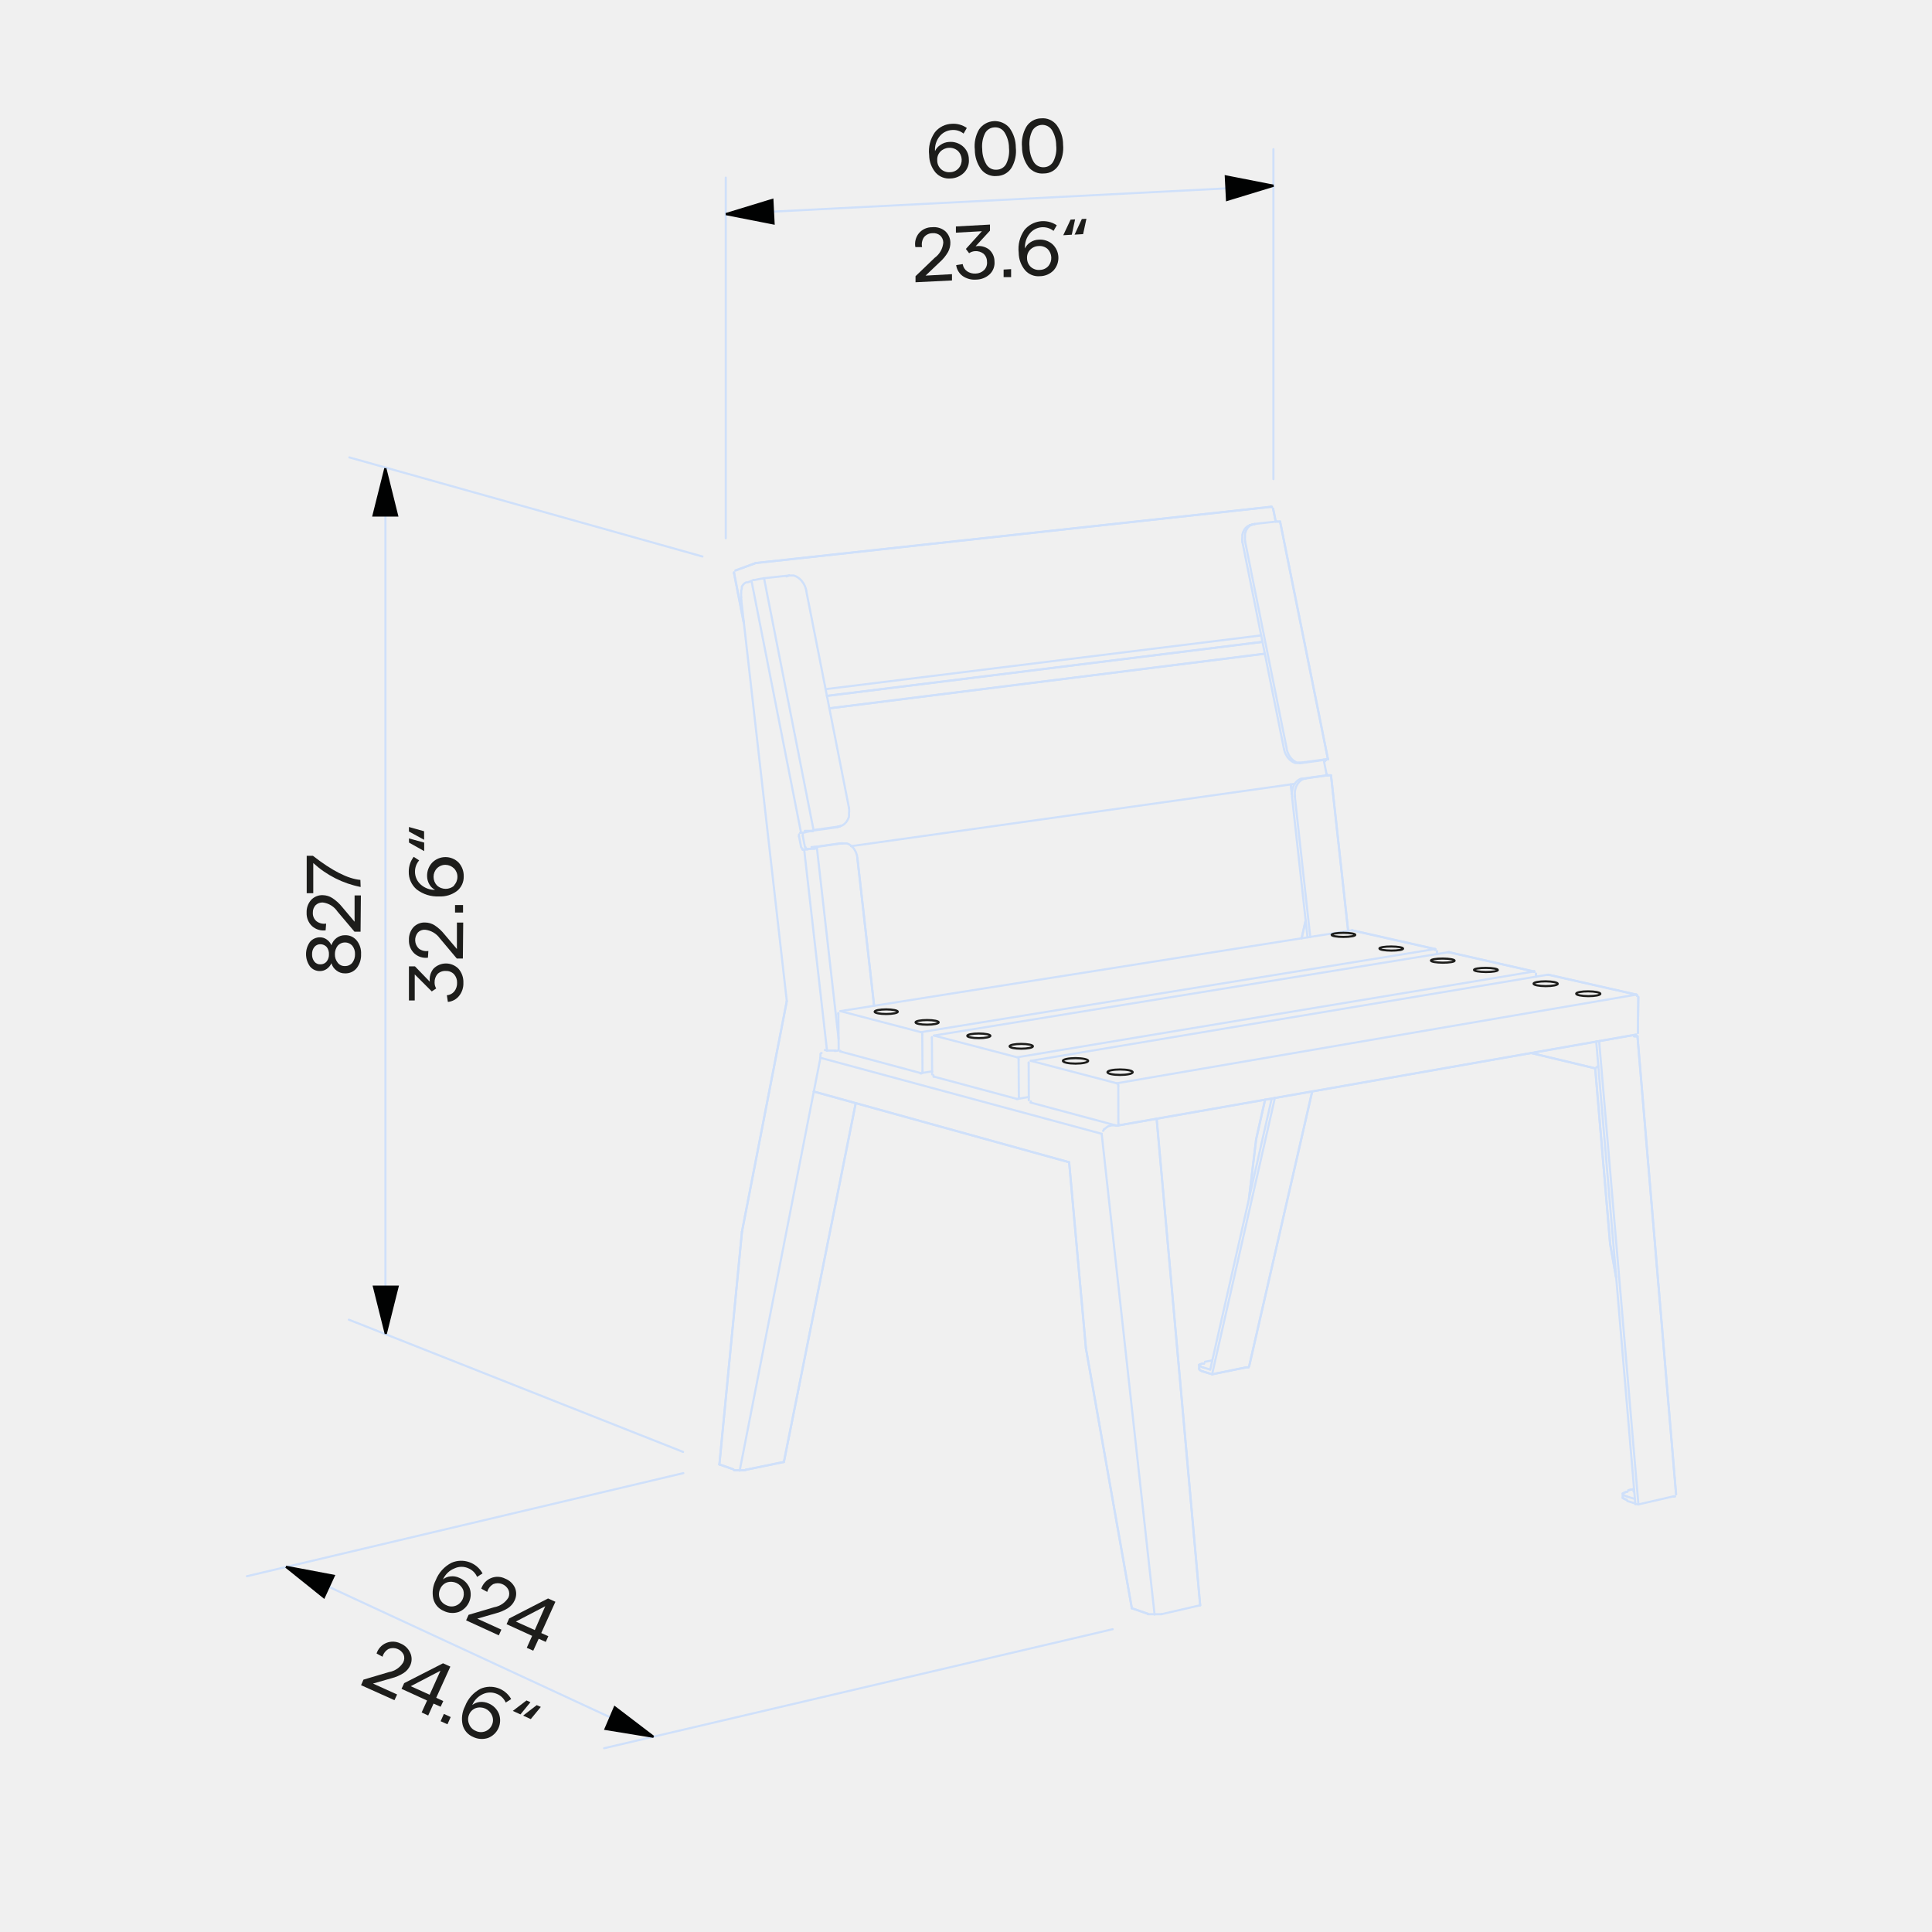
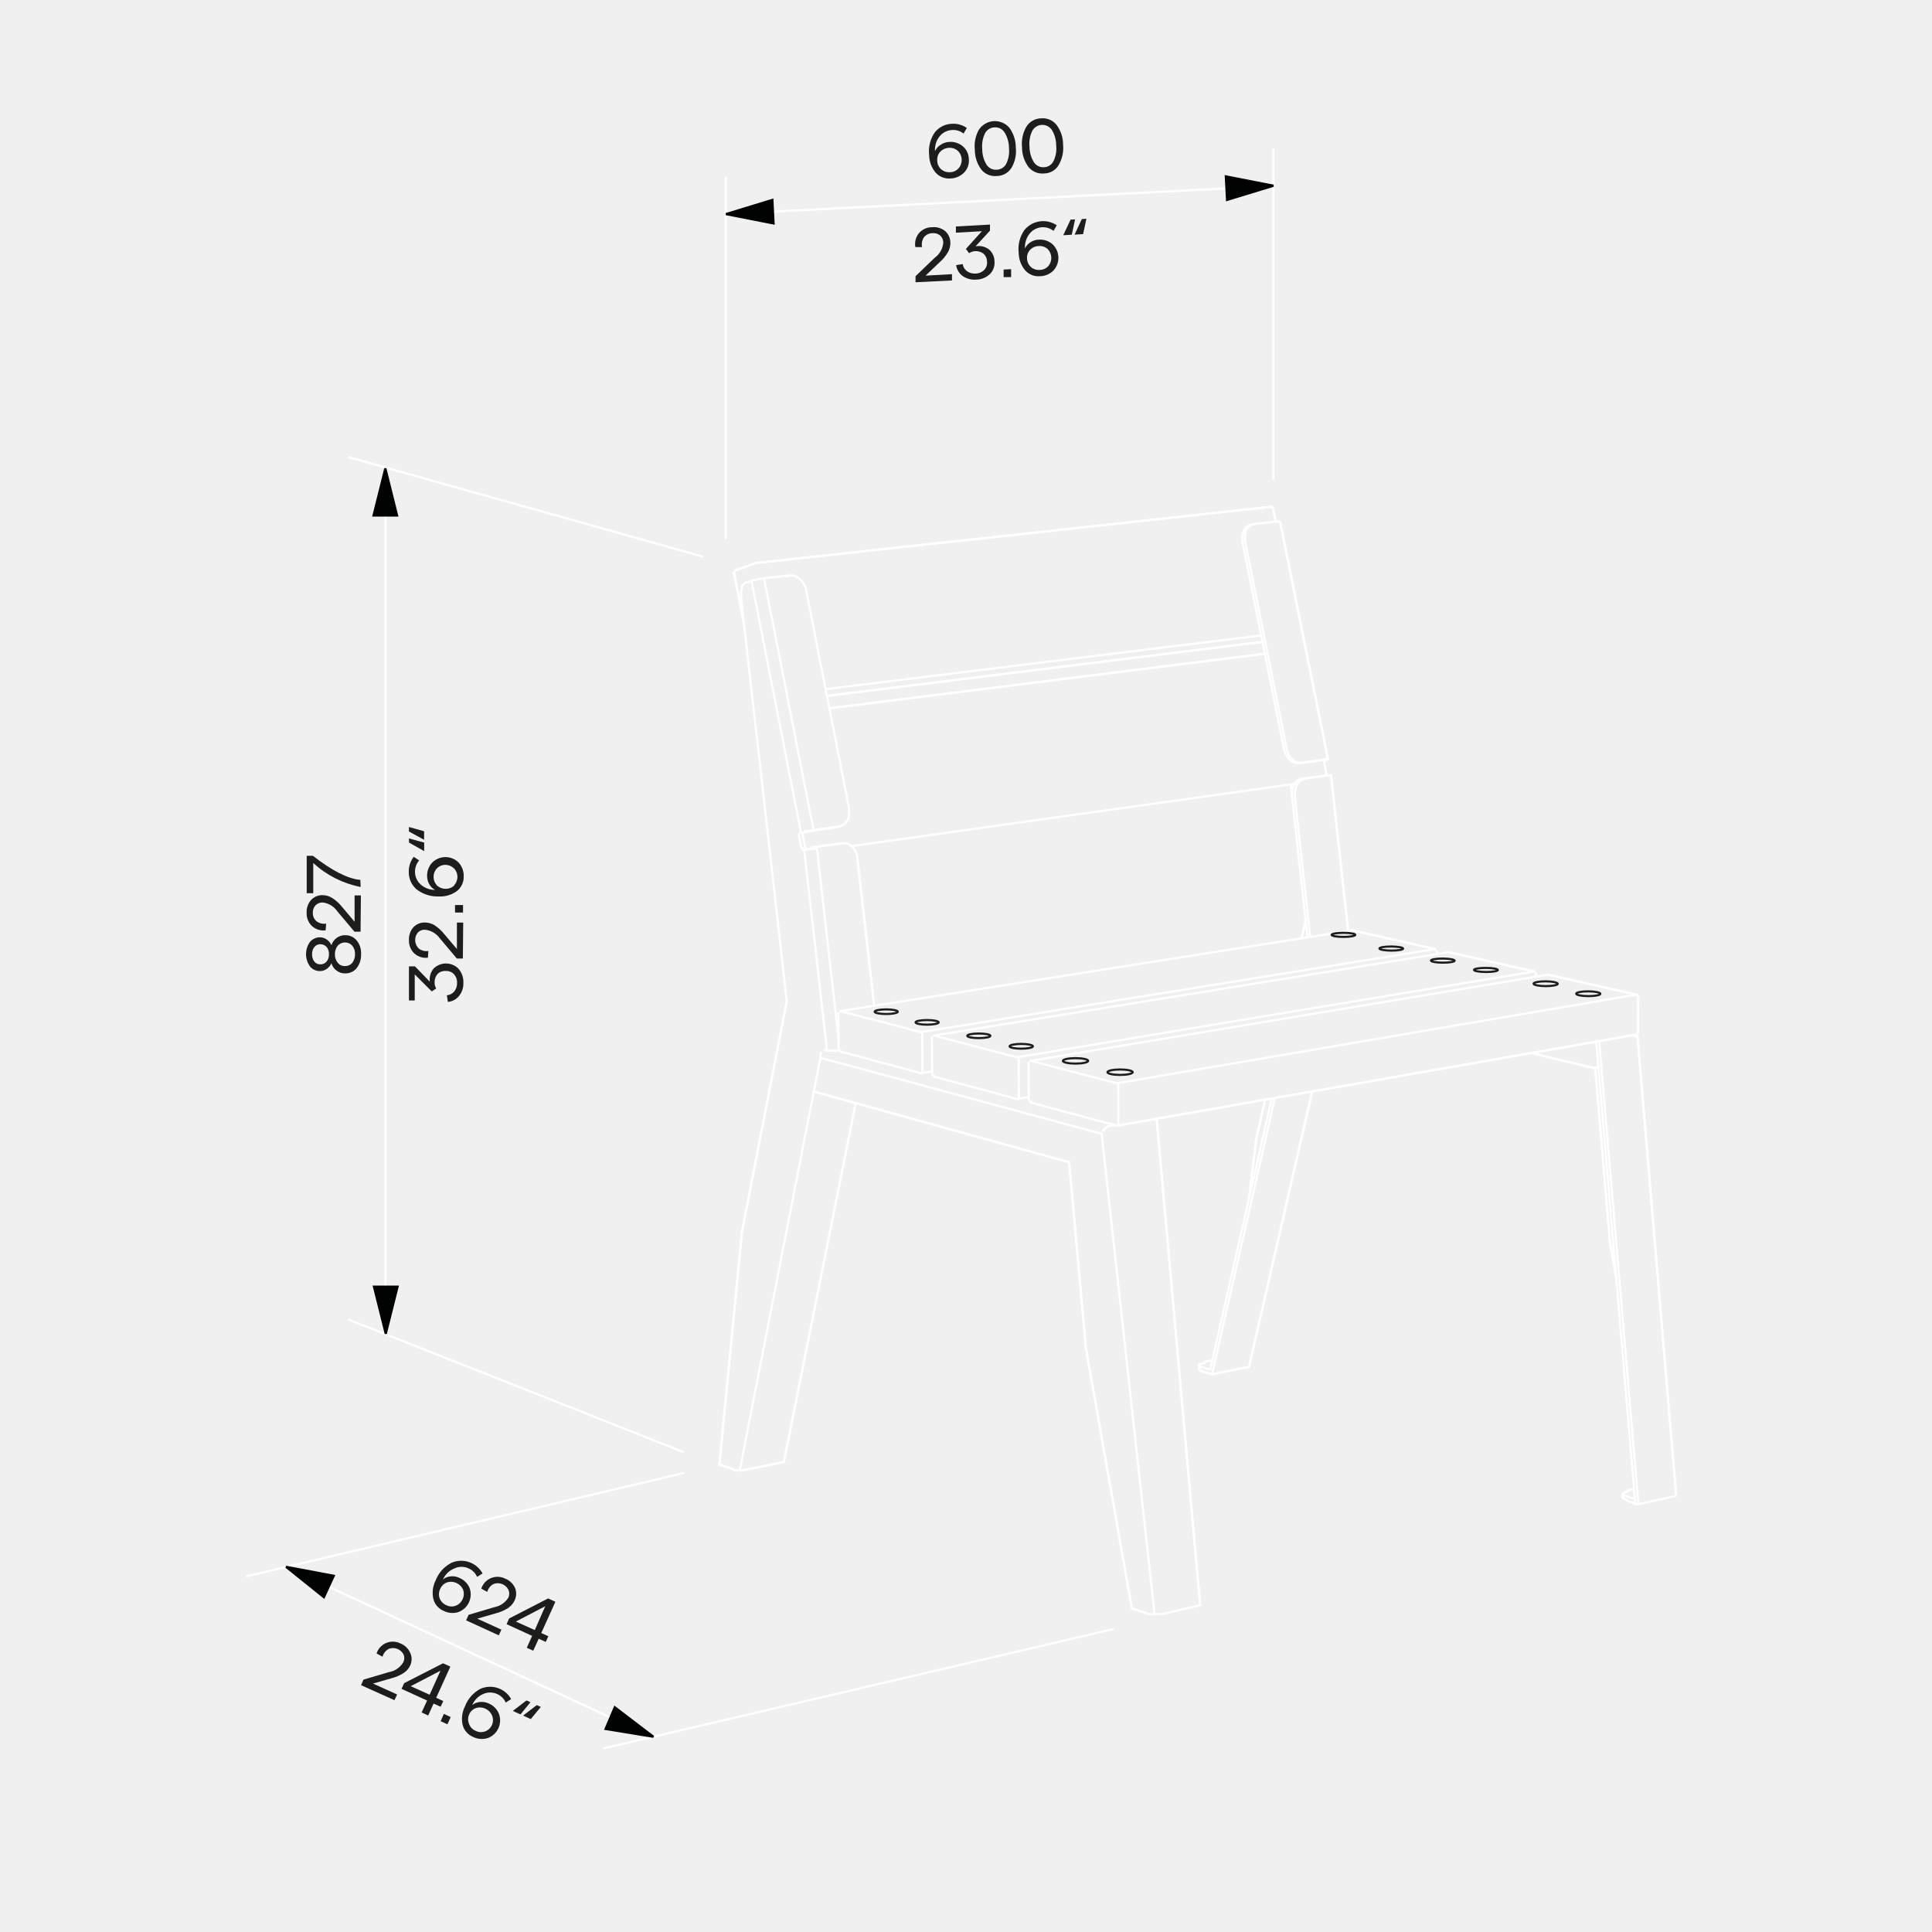
- <svg xmlns="http://www.w3.org/2000/svg" vector-effect="non-scaling-stroke" id="Vrstva_1" data-name="Vrstva 1" viewBox="0 0 226.77 226.77">
+ <svg xmlns="http://www.w3.org/2000/svg" id="Vrstva_1" data-name="Vrstva 1" viewBox="0 0 226.77 226.77">
  <defs>
    <style>
      .cls-1, .cls-2 {
        fill: none;
        stroke-linejoin: round;
      }

      .cls-1 {
        stroke: #1d1d1b;
      }

      .cls-1, .cls-2, .cls-6 {
        stroke-linecap: round;
      }

      .cls-1, .cls-2, .cls-3, .cls-6, .cls-7 {
        stroke-width: 0.25px;
      }

      .cls-2, .cls-6, .cls-7 {
-         stroke: #cfe0fa;
+         stroke: #ffffff;
      }

      .cls-3 {
        fill: #010202;
        stroke: #010202;
      }

      .cls-3, .cls-6, .cls-7 {
        stroke-miterlimit: 10;
      }

      .cls-4 {
        isolation: isolate;
      }

      .cls-5, .cls-6, .cls-7 {
        fill: #1d1d1b;
      }
    </style>
  </defs>
  <g>
    <g>
      <g>
        <ellipse class="cls-1" cx="104.02" cy="118.75" rx="1.36" ry="0.27" />
        <ellipse class="cls-1" cx="108.82" cy="120" rx="1.36" ry="0.27" />
        <ellipse class="cls-1" cx="114.89" cy="121.58" rx="1.36" ry="0.27" />
        <ellipse class="cls-1" cx="119.87" cy="122.81" rx="1.37" ry="0.28" />
      </g>
      <ellipse class="cls-1" cx="126.24" cy="124.52" rx="1.48" ry="0.32" />
      <ellipse class="cls-1" cx="131.47" cy="125.85" rx="1.48" ry="0.32" />
    </g>
    <line class="cls-2" x1="95.52" y1="128.12" x2="86.82" y2="172.63" />
    <line class="cls-2" x1="129.31" y1="133.08" x2="135.52" y2="189.51" />
    <line class="cls-2" x1="129.31" y1="133.08" x2="96.3" y2="124.16" />
    <path class="cls-2" d="M131.27,131.89a.2.2,0,0,1,0,.07.14.14,0,0,1,0,.06.09.09,0,0,1,0,.06l0,0,0,0" />
    <line class="cls-2" x1="131.27" y1="131.89" x2="131.26" y2="127.47" />
    <path class="cls-2" d="M119.59,128.76s0,0,0,.07a.14.14,0,0,1,0,.06.21.21,0,0,1,0,.06l0,0h0" />
    <line class="cls-2" x1="119.59" y1="128.76" x2="119.56" y2="124.41" />
    <path class="cls-2" d="M108.28,125.73s0,0,0,.07a.14.14,0,0,1,0,.06.09.09,0,0,1,0,.06,0,0,0,0,1,0,0h0" />
    <line class="cls-2" x1="108.28" y1="125.73" x2="108.25" y2="121.46" />
    <line class="cls-2" x1="168.41" y1="111.4" x2="108.09" y2="121.15" />
    <line class="cls-2" x1="131.08" y1="127.15" x2="121.01" y2="124.52" />
    <line class="cls-2" x1="180.03" y1="114.03" x2="119.39" y2="124.1" />
    <line class="cls-2" x1="108.09" y1="121.15" x2="98.67" y2="118.69" />
    <line class="cls-2" x1="192.03" y1="116.75" x2="131.08" y2="127.15" />
    <path class="cls-2" d="M131.26,127.47a.28.28,0,0,0,0-.09l0-.1a.42.42,0,0,0-.06-.08v0h-.07" />
    <line class="cls-2" x1="119.39" y1="124.1" x2="109.66" y2="121.56" />
    <path class="cls-2" d="M119.56,124.41a.28.28,0,0,0,0-.09.16.16,0,0,0,0-.09.22.22,0,0,0,0-.08l0,0h0s0,0,0,0" />
    <path class="cls-2" d="M108.25,121.46a.34.34,0,0,0,0-.1.16.16,0,0,0,0-.09l0-.07v0h0l0,0h0" />
    <line class="cls-2" x1="148.03" y1="74.58" x2="96.9" y2="80.89" />
    <line class="cls-2" x1="98.43" y1="121.95" x2="95.87" y2="99.4" />
    <line class="cls-2" x1="97.07" y1="123.31" x2="94.39" y2="99.71" />
    <line class="cls-2" x1="95.49" y1="97.43" x2="89.68" y2="67.87" />
    <line class="cls-2" x1="94.02" y1="97.73" x2="88.21" y2="68.19" />
    <line class="cls-2" x1="92.32" y1="67.66" x2="92.62" y2="67.55" />
    <path class="cls-2" d="M92.62,67.55h.17l.19,0,.18,0,.17.06.17.08.16.1a1.93,1.93,0,0,1,.28.22,2.09,2.09,0,0,1,.24.28,2,2,0,0,1,.2.31,2.38,2.38,0,0,1,.25.69" />
    <path class="cls-2" d="M89.68,67.87l-.37.06-.37.07-.37.08-.09,0-.09,0h0l0,0h0l0,0" />
    <path class="cls-2" d="M95.19,97.52l-.18,0-.19,0-.18,0h-.18" />
    <path class="cls-2" d="M93.78,98.16s0-.08,0-.11a.36.36,0,0,1,0-.11.07.07,0,0,1,0,0v0l0,0s0,0,0,0h0l0,0h0" />
    <path class="cls-2" d="M94.22,98.1a.45.45,0,0,1,0-.11.37.37,0,0,1,0-.11.08.08,0,0,1,0,0v0l0,0h0l0,0h0" />
    <path class="cls-2" d="M94.3,99.74h0" />
    <path class="cls-2" d="M87,70.09c0,.11,0,.23,0,.34" />
    <line class="cls-2" x1="93.91" y1="97.77" x2="94.02" y2="97.73" />
    <line class="cls-2" x1="94.34" y1="97.71" x2="94.46" y2="97.67" />
    <line class="cls-2" x1="94.04" y1="99.47" x2="93.78" y2="98.16" />
    <line class="cls-2" x1="94.48" y1="99.41" x2="94.22" y2="98.1" />
    <line class="cls-2" x1="94.39" y1="99.71" x2="94.3" y2="99.74" />
    <line class="cls-2" x1="88.21" y1="68.19" x2="87.77" y2="68.35" />
    <path class="cls-2" d="M87,70.09a2.92,2.92,0,0,1,0-.51c0-.08,0-.16,0-.25a2.17,2.17,0,0,1,.07-.24.61.61,0,0,1,0-.12l0-.11.07-.11a.61.61,0,0,1,.07-.1l.08-.1.1-.08.1-.07.11-.05" />
    <line class="cls-2" x1="120.76" y1="128.76" x2="119.46" y2="128.98" />
    <path class="cls-2" d="M180.09,114h0l0,0,0,0,0,0,0,0,0,0a.19.19,0,0,1,0,.08" />
    <line class="cls-2" x1="180.29" y1="114.29" x2="180.29" y2="114.64" />
    <line class="cls-2" x1="170.08" y1="111.77" x2="180.09" y2="114.04" />
    <path class="cls-2" d="M109.38,121.82a.29.29,0,0,1,0-.09h0v0l0,0,0,0,0,0,0,0h0" />
    <path class="cls-2" d="M119.46,129a.24.24,0,0,1-.12,0" />
    <path class="cls-2" d="M170,111.77h.1" />
    <line class="cls-2" x1="119.34" y1="128.98" x2="109.62" y2="126.37" />
    <path class="cls-2" d="M109.62,126.37h-.05l0,0h0l0,0a.25.25,0,0,1,0-.07.29.29,0,0,1,0-.09" />
    <path class="cls-2" d="M191.74,175a.15.15,0,0,0,0,.07l.06,0" />
    <path class="cls-2" d="M192.09,116.75h0l0,0a.13.13,0,0,1,.07.06l0,0s0,0,0,0a.29.29,0,0,1,0,.09" />
    <line class="cls-2" x1="192.3" y1="117.01" x2="192.25" y2="121.18" />
    <line class="cls-2" x1="181.75" y1="114.41" x2="192.09" y2="116.75" />
    <path class="cls-2" d="M120.74,124.79a.28.28,0,0,1,0-.09h0v0l0,0v0l0,0,0,0h0l0,0h0" />
    <path class="cls-2" d="M192.25,121.18v.07h0s0,0,0,0v0h0s0,0,0,0h0a.05.05,0,0,1,0,0h0" />
    <path class="cls-2" d="M181.65,114.41h.1" />
    <path class="cls-2" d="M121,129.41h0l0,0,0,0h0l0,0,0,0,0-.05a.19.19,0,0,1,0-.08" />
    <path class="cls-2" d="M146.84,61.62l-.15,0" />
    <path class="cls-2" d="M141.17,160.49a1,1,0,0,1-.24-.1.41.41,0,0,1-.11-.07l0,0,0,0s0,0,0,0v0" />
    <path class="cls-2" d="M140.76,160.2v0s0,0,0,0v0l0,0,0,0h0l0,0a.61.61,0,0,1,.18-.09l.19-.06.2,0" />
    <path class="cls-2" d="M140.76,160.68a.14.14,0,0,0,.06.12.41.41,0,0,0,.11.07,1,1,0,0,0,.24.1" />
    <line class="cls-2" x1="140.76" y1="160.68" x2="140.76" y2="160.2" />
    <path class="cls-2" d="M168.46,111.4h0l0,0,0,0,0,0s0,0,0,0v0a.29.29,0,0,1,0,.09" />
    <line class="cls-2" x1="168.67" y1="111.66" x2="168.66" y2="111.98" />
    <line class="cls-2" x1="158.76" y1="109.21" x2="168.46" y2="111.4" />
    <path class="cls-2" d="M98.4,119a.15.15,0,0,1,0-.09h0l0,0v0h0l0,0a.05.05,0,0,1,0,0l0,0,0,0" />
    <path class="cls-2" d="M108.16,126h-.11" />
    <path class="cls-2" d="M158.67,109.2h.09" />
    <path class="cls-2" d="M87.57,172.51a.64.64,0,0,1-.18.06H87.3l-.1,0h-.67l-.09,0h-.1l0,0h0l-.09,0-.08,0" />
    <line class="cls-2" x1="87.09" y1="144.57" x2="92.35" y2="117.5" />
    <line class="cls-2" x1="84.44" y1="171.89" x2="87.09" y2="144.57" />
    <line class="cls-2" x1="86.08" y1="172.46" x2="84.44" y2="171.89" />
    <line class="cls-2" x1="148.18" y1="75.34" x2="97.06" y2="81.68" />
    <path class="cls-2" d="M192.2,121.64h0" />
    <path class="cls-2" d="M196.4,175.64l.1,0,.1,0h0l0,0,0,0,0,0a0,0,0,0,0,0,0v0h0s0,0,0,0" />
    <line class="cls-2" x1="187.24" y1="125.4" x2="188.99" y2="146" />
    <line class="cls-2" x1="188.99" y1="146" x2="189.69" y2="149.94" />
    <line class="cls-2" x1="187.24" y1="125.4" x2="187.59" y2="125.12" />
    <path class="cls-2" d="M191,175.67l-.16-.06-.15-.07a.42.42,0,0,1-.14-.09l0,0,0,0a.05.05,0,0,1,0,0v0" />
    <path class="cls-2" d="M190.48,175.3s0,0,0,0v0l0,0s0,0,0,0l0,0a1.51,1.51,0,0,1,.17-.1l.19-.07.19-.05" />
    <path class="cls-2" d="M190.48,175.81v0l0,0s0,0,0,0l0,0a.71.71,0,0,0,.14.1l.15.07.16.05" />
    <line class="cls-2" x1="190.48" y1="175.81" x2="190.48" y2="175.3" />
    <line class="cls-2" x1="191.01" y1="175.67" x2="191.9" y2="175.94" />
    <path class="cls-2" d="M86.16,67.27a.43.43,0,0,0,0,0v0h0a.16.16,0,0,1,0-.09h0l0,0,0,0,0,0,0,0" />
    <line class="cls-2" x1="86.33" y1="66.96" x2="88.7" y2="66.09" />
    <path class="cls-2" d="M88.7,66.09h.06" />
    <path class="cls-2" d="M149.16,59.49h.13l0,0,0,0h0l0,0s0,0,0,0a.07.07,0,0,1,0,.05" />
    <line class="cls-2" x1="88.76" y1="66.08" x2="149.16" y2="59.49" />
    <line class="cls-2" x1="149.43" y1="59.7" x2="149.74" y2="61.22" />
    <line class="cls-2" x1="151.98" y1="93.48" x2="153.79" y2="109.97" />
    <line class="cls-2" x1="153.25" y1="108.04" x2="152.78" y2="110.13" />
    <path class="cls-2" d="M152.86,89.5h-.33l-.17,0-.16,0-.15-.08-.15-.09a1.78,1.78,0,0,1-.26-.22,2,2,0,0,1-.39-.55,2.45,2.45,0,0,1-.23-.64" />
    <line class="cls-2" x1="151.64" y1="93.24" x2="151.51" y2="92.07" />
    <path class="cls-2" d="M156.23,91h-.37" />
    <line class="cls-2" x1="156.23" y1="91.02" x2="158.24" y2="109.27" />
    <path class="cls-2" d="M147,61.55l.25,0" />
    <path class="cls-2" d="M146.69,61.66l-.14.05-.13.08-.11.08-.11.11-.09.11-.08.12c-.05.09-.09.18-.13.27a2.29,2.29,0,0,0-.08.28,1.36,1.36,0,0,0,0,.29,2.27,2.27,0,0,0,0,.58" />
    <line class="cls-2" x1="146.69" y1="61.66" x2="146.99" y2="61.55" />
    <path class="cls-2" d="M155.87,89.12h-.05l-.06,0-.11,0" />
    <path class="cls-2" d="M150.25,61.22h-.18l-.2,0" />
    <line class="cls-2" x1="150.25" y1="61.22" x2="155.87" y2="89.12" />
    <line class="cls-2" x1="155.18" y1="89.23" x2="152.55" y2="89.59" />
    <line class="cls-2" x1="147.24" y1="61.5" x2="146.93" y2="61.61" />
    <path class="cls-2" d="M155.49,89.14l.19,0h.19" />
    <path class="cls-2" d="M155.53,89.25a.05.05,0,0,0,0,0l0,0a.36.36,0,0,0,0,.09" />
    <line class="cls-2" x1="155.65" y1="89.21" x2="155.53" y2="89.25" />
    <path class="cls-2" d="M146.29,160.49h.09l.09,0a.14.14,0,0,0,.09,0h0a0,0,0,0,0,0,0h0" />
    <line class="cls-2" x1="147.44" y1="133.73" x2="146.6" y2="140.69" />
    <line class="cls-2" x1="142.29" y1="159.67" x2="141.44" y2="159.84" />
    <line class="cls-2" x1="142.27" y1="161.31" x2="141.17" y2="160.97" />
    <line class="cls-2" x1="141.17" y1="160.49" x2="142.03" y2="160.75" />
    <line class="cls-2" x1="142.05" y1="160.76" x2="149.27" y2="128.94" />
    <line class="cls-2" x1="191.8" y1="174.77" x2="191.13" y2="174.92" />
    <line class="cls-2" x1="191.94" y1="176.47" x2="191" y2="176.18" />
    <line class="cls-2" x1="191.95" y1="176.54" x2="187.36" y2="122.26" />
    <line class="cls-2" x1="96.82" y1="123.25" x2="97.07" y2="123.31" />
    <path class="cls-2" d="M99.65,94.83a2.35,2.35,0,0,1,0,.65c0,.11,0,.21,0,.32s-.06.21-.1.31a1.51,1.51,0,0,1-.15.28,1.47,1.47,0,0,1-.1.13.65.65,0,0,1-.11.12l-.12.11-.14.09-.14.08-.15,0" />
    <path class="cls-2" d="M98.12,97.12l.21-.05" />
    <line class="cls-2" x1="98.12" y1="97.12" x2="95.19" y2="97.52" />
    <line class="cls-2" x1="95.49" y1="97.43" x2="98.42" y2="97.02" />
    <line class="cls-2" x1="89.68" y1="67.87" x2="92.62" y2="67.55" />
    <path class="cls-2" d="M95.87,99.4l-.31,0" />
    <path class="cls-2" d="M95.56,99.42l-.1,0h-.11l-.1,0,0,0h0" />
    <path class="cls-2" d="M97.07,123.31h1" />
    <path class="cls-2" d="M98,123.36l.44-.06" />
    <path class="cls-2" d="M98.8,99h.1" />
    <line class="cls-2" x1="95.56" y1="99.42" x2="98.48" y2="99.01" />
    <path class="cls-2" d="M94.28,99.75h-.07l0,0h0l0,0,0,0a.22.22,0,0,1-.05-.08l0-.1" />
    <line class="cls-2" x1="98.63" y1="96.97" x2="98.33" y2="97.07" />
    <path class="cls-2" d="M98.33,97.07l.15-.06" />
    <path class="cls-2" d="M94.81,99.63h.09l.08,0,.08,0,.09,0" />
    <line class="cls-2" x1="98.59" y1="99" x2="98.9" y2="98.98" />
    <path class="cls-2" d="M98.59,99h-.11" />
    <path class="cls-2" d="M94.62,99.67l-.05,0a.16.16,0,0,1,0-.07l0-.07a.14.14,0,0,1,0-.07" />
    <path class="cls-2" d="M94,97.73h.13l0,0,.09,0,.09,0,.37-.08.37-.08.37,0" />
    <line class="cls-2" x1="95.87" y1="99.4" x2="98.8" y2="98.99" />
    <line class="cls-2" x1="134.73" y1="189.42" x2="132.85" y2="188.77" />
    <line class="cls-2" x1="132.85" y1="188.77" x2="127.46" y2="158.26" />
    <line class="cls-2" x1="127.46" y1="158.26" x2="125.49" y2="136.42" />
    <line class="cls-2" x1="140.87" y1="188.42" x2="135.76" y2="131.31" />
    <line class="cls-2" x1="95.52" y1="128.12" x2="96.3" y2="124.16" />
    <line class="cls-2" x1="97.35" y1="83.14" x2="148.46" y2="76.73" />
    <path class="cls-2" d="M130.94,132.09h-.12l-.12,0-.12,0h-.06l-.06,0-.12.05-.05,0-.06,0-.11.06-.05,0,0,0h0a2.88,2.88,0,0,0-.39.3h0l0,0-.05,0-.08.09,0,.05,0,0a.36.36,0,0,0-.07.1" />
    <line class="cls-2" x1="179.72" y1="123.6" x2="187.24" y2="125.4" />
    <path class="cls-2" d="M155.68,91l0,0" />
    <line class="cls-2" x1="87.31" y1="73.14" x2="86.16" y2="67.27" />
    <line class="cls-2" x1="100.44" y1="129.49" x2="92.01" y2="171.6" />
    <line class="cls-2" x1="154.02" y1="128.11" x2="146.62" y2="160.37" />
    <line class="cls-2" x1="148.49" y1="129.08" x2="147.44" y2="133.73" />
    <line class="cls-2" x1="109.41" y1="125.75" x2="108.16" y2="125.95" />
    <line class="cls-2" x1="102.6" y1="118.06" x2="100.64" y2="100.76" />
    <line class="cls-2" x1="142.27" y1="161.31" x2="146.29" y2="160.49" />
    <line class="cls-2" x1="142.27" y1="161.31" x2="149.64" y2="128.87" />
    <path class="cls-2" d="M146.14,63.53a2.31,2.31,0,0,1,0-.59,1.5,1.5,0,0,1,0-.29c0-.09.05-.19.08-.28a1.26,1.26,0,0,1,.13-.26l.08-.13.09-.11.11-.1.11-.09.13-.07.13-.06" />
    <path class="cls-2" d="M150.71,87.92a2.31,2.31,0,0,0,.22.64,2.82,2.82,0,0,0,.18.29,1.88,1.88,0,0,0,.22.26,1.78,1.78,0,0,0,.26.22l.15.1.15.07.16.06.16,0h.34" />
    <line class="cls-2" x1="150.71" y1="87.92" x2="145.83" y2="63.63" />
    <line class="cls-2" x1="152.86" y1="89.5" x2="155.49" y2="89.14" />
    <line class="cls-2" x1="146.14" y1="63.53" x2="151.02" y2="87.83" />
    <line class="cls-2" x1="147.24" y1="61.5" x2="149.87" y2="61.21" />
    <line class="cls-2" x1="155.86" y1="91" x2="155.54" y2="91.03" />
    <path class="cls-2" d="M152,93.48a2.51,2.51,0,0,1,0-.67,2,2,0,0,1,.09-.33,1.2,1.2,0,0,1,.13-.31,1.34,1.34,0,0,1,.18-.28.69.69,0,0,1,.11-.13l.12-.12.15-.1.14-.07a.52.52,0,0,1,.16-.06l.16,0" />
    <path class="cls-2" d="M152.91,91.39l-.16,0a.44.44,0,0,0-.16.06l-.15.08-.14.1-.12.11-.12.13a1.67,1.67,0,0,0-.18.28,2.88,2.88,0,0,0-.13.31c0,.11-.06.22-.08.33a2.51,2.51,0,0,0,0,.67" />
    <line class="cls-2" x1="153.47" y1="110.02" x2="151.65" y2="93.5" />
    <line class="cls-2" x1="152.91" y1="91.39" x2="155.54" y2="91.03" />
    <line class="cls-2" x1="153.23" y1="91.37" x2="155.86" y2="91" />
    <line class="cls-2" x1="192.31" y1="176.58" x2="196.4" y2="175.64" />
    <line class="cls-2" x1="192.31" y1="176.58" x2="191.95" y2="176.54" />
    <line class="cls-2" x1="187.7" y1="122.2" x2="192.31" y2="176.58" />
    <line class="cls-2" x1="192.2" y1="121.64" x2="196.73" y2="175.4" />
    <path class="cls-2" d="M192.2,121.64s0,0,0,0h0s0,0,0,0h0l0,0H192l-.1,0a.19.19,0,0,0-.1,0" />
    <line class="cls-2" x1="87.57" y1="172.51" x2="92.01" y2="171.6" />
    <path class="cls-2" d="M98.64,123.42h0l0,0h0v0l0,0v0a.19.19,0,0,1,0-.08" />
    <line class="cls-2" x1="108.05" y1="125.95" x2="98.64" y2="123.42" />
    <line class="cls-2" x1="98.44" y1="123.17" x2="98.4" y2="118.95" />
    <line class="cls-2" x1="98.63" y1="118.68" x2="158.67" y2="109.2" />
    <line class="cls-2" x1="192.03" y1="121.44" x2="131.14" y2="132.12" />
    <line class="cls-2" x1="131.02" y1="132.11" x2="120.96" y2="129.41" />
    <line class="cls-2" x1="120.76" y1="129.15" x2="120.74" y2="124.79" />
    <line class="cls-2" x1="120.97" y1="124.52" x2="181.65" y2="114.41" />
    <path class="cls-2" d="M131.14,132.12H131" />
    <path class="cls-2" d="M155.7,90.83v.1s0,0,0,0v0" />
    <line class="cls-2" x1="155.36" y1="89.15" x2="155.7" y2="90.83" />
    <line class="cls-2" x1="152" y1="92" x2="99.89" y2="99.32" />
    <line class="cls-2" x1="109.41" y1="126.11" x2="109.38" y2="121.82" />
    <line class="cls-2" x1="109.61" y1="121.55" x2="169.98" y2="111.77" />
    <line class="cls-2" x1="87.01" y1="70.43" x2="92.35" y2="117.5" />
    <line class="cls-2" x1="99.65" y1="94.83" x2="94.63" y2="69.33" />
    <path class="cls-2" d="M94.39,99.71l.21,0,.21,0" />
    <path class="cls-2" d="M98.63,97a.8.8,0,0,1-.21,0" />
    <path class="cls-2" d="M94.81,99.63l.27,0h.13l.13,0,.14,0h.13l.26-.07" />
    <path class="cls-2" d="M98.9,99h.17l.17,0,.17,0,.16.06.15.08.14.1a2.73,2.73,0,0,1,.25.23,1.79,1.79,0,0,1,.2.28,1.73,1.73,0,0,1,.16.3,2.22,2.22,0,0,1,.17.66" />
    <path class="cls-2" d="M136.31,189.47H135l-.1,0h-.15l0,0" />
    <line class="cls-2" x1="136.31" y1="189.47" x2="140.87" y2="188.42" />
    <line class="cls-2" x1="125.49" y1="136.42" x2="95.52" y2="128.12" />
    <path class="cls-2" d="M96.3,124.16s0-.09,0-.14,0,0,0-.06v-.07a.61.61,0,0,1,0-.12v0l0,0v0h0l0-.06,0,0,0,0a1,1,0,0,1,.08-.11l0,0,0,0,0,0,.05,0,0,0h0" />
    <line class="cls-2" x1="147.44" y1="133.73" x2="146.6" y2="140.69" />
    <path class="cls-2" d="M146.29,160.49h.09l.09,0a.14.14,0,0,0,.09,0h0a0,0,0,0,0,0,0h0" />
    <line class="cls-2" x1="155.65" y1="89.21" x2="155.53" y2="89.25" />
    <path class="cls-2" d="M155.53,89.25a.05.05,0,0,0,0,0l0,0a.36.36,0,0,0,0,.09" />
    <line class="cls-2" x1="150.25" y1="61.22" x2="155.87" y2="89.12" />
    <path class="cls-2" d="M150.25,61.22h-.18l-.2,0" />
    <path class="cls-2" d="M155.87,89.12h-.05l-.06,0-.11,0" />
    <line class="cls-2" x1="156.23" y1="91.02" x2="158.24" y2="109.27" />
    <path class="cls-2" d="M156.23,91h-.37" />
    <line class="cls-2" x1="151.64" y1="93.24" x2="151.51" y2="92.07" />
    <line class="cls-2" x1="153.25" y1="108.04" x2="152.78" y2="110.13" />
    <line class="cls-2" x1="149.43" y1="59.7" x2="149.74" y2="61.22" />
    <line class="cls-2" x1="88.76" y1="66.08" x2="149.16" y2="59.49" />
    <path class="cls-2" d="M149.16,59.49h.13l0,0,0,0h0l0,0s0,0,0,0a.07.07,0,0,1,0,.05" />
    <path class="cls-2" d="M88.7,66.09h.06" />
    <line class="cls-2" x1="86.33" y1="66.96" x2="88.7" y2="66.09" />
    <path class="cls-2" d="M86.16,67.27a.43.43,0,0,0,0,0v0h0a.16.16,0,0,1,0-.09h0l0,0,0,0,0,0,0,0" />
    <line class="cls-2" x1="190.48" y1="175.81" x2="190.48" y2="175.3" />
    <path class="cls-2" d="M190.48,175.81v0l0,0s0,0,0,0l0,0a.71.71,0,0,0,.14.1l.15.07.16.05" />
    <path class="cls-2" d="M190.48,175.3s0,0,0,0v0l0,0s0,0,0,0l0,0a1.51,1.51,0,0,1,.17-.1l.19-.07.19-.05" />
    <line class="cls-2" x1="188.99" y1="146" x2="189.69" y2="149.94" />
    <line class="cls-2" x1="187.24" y1="125.4" x2="188.99" y2="146" />
    <path class="cls-2" d="M196.4,175.64l.1,0,.1,0h0l0,0,0,0,0,0a0,0,0,0,0,0,0v0h0s0,0,0,0" />
    <line class="cls-2" x1="148.18" y1="75.34" x2="97.06" y2="81.68" />
    <line class="cls-2" x1="86.08" y1="172.46" x2="84.44" y2="171.89" />
    <line class="cls-2" x1="84.44" y1="171.89" x2="87.09" y2="144.57" />
    <line class="cls-2" x1="87.09" y1="144.57" x2="92.35" y2="117.5" />
    <path class="cls-2" d="M87.57,172.51a.64.64,0,0,1-.18.06H87.3l-.1,0h-.67l-.09,0h-.1l0,0h0l-.09,0-.08,0" />
    <path class="cls-2" d="M158.67,109.2h.09" />
    <line class="cls-2" x1="158.76" y1="109.21" x2="168.46" y2="111.4" />
    <line class="cls-2" x1="168.67" y1="111.66" x2="168.66" y2="111.98" />
    <path class="cls-2" d="M168.46,111.4h0l0,0,0,0,0,0s0,0,0,0v0a.29.29,0,0,1,0,.09" />
    <line class="cls-2" x1="141.95" y1="161.21" x2="141.17" y2="160.97" />
    <line class="cls-2" x1="140.76" y1="160.68" x2="140.76" y2="160.2" />
    <path class="cls-2" d="M140.76,160.68a.14.14,0,0,0,.06.12.41.41,0,0,0,.11.07,1,1,0,0,0,.24.1" />
    <path class="cls-2" d="M140.76,160.2v0s0,0,0,0v0l0,0,0,0h0l0,0a.61.61,0,0,1,.18-.09l.19-.06.2,0" />
    <path class="cls-2" d="M181.65,114.41h.1" />
    <path class="cls-2" d="M192.25,121.18v.07h0s0,0,0,0v0h0s0,0,0,0h0a.05.05,0,0,1,0,0h0" />
    <line class="cls-2" x1="181.75" y1="114.41" x2="192.09" y2="116.75" />
    <line class="cls-2" x1="192.3" y1="117.01" x2="192.25" y2="121.18" />
    <path class="cls-2" d="M192.09,116.75h0l0,0a.13.13,0,0,1,.07.06l0,0s0,0,0,0a.29.29,0,0,1,0,.09" />
    <path class="cls-2" d="M170,111.77h.1" />
    <line class="cls-2" x1="170.08" y1="111.77" x2="180.09" y2="114.04" />
    <line class="cls-2" x1="180.29" y1="114.29" x2="180.29" y2="114.64" />
    <path class="cls-2" d="M180.09,114h0l0,0,0,0,0,0,0,0,0,0a.19.19,0,0,1,0,.08" />
    <line class="cls-2" x1="134.73" y1="189.42" x2="132.85" y2="188.77" />
    <line class="cls-2" x1="132.85" y1="188.77" x2="127.46" y2="158.26" />
    <line class="cls-2" x1="127.46" y1="158.26" x2="125.49" y2="136.42" />
    <line class="cls-2" x1="140.87" y1="188.42" x2="135.76" y2="131.31" />
    <line class="cls-2" x1="97.35" y1="83.14" x2="148.46" y2="76.73" />
    <line class="cls-2" x1="179.72" y1="123.6" x2="187.24" y2="125.4" />
    <line class="cls-2" x1="87.31" y1="73.14" x2="86.16" y2="67.27" />
    <line class="cls-2" x1="191.75" y1="174.78" x2="191.13" y2="174.92" />
    <line class="cls-2" x1="100.44" y1="129.49" x2="92.01" y2="171.6" />
    <line class="cls-2" x1="154.02" y1="128.11" x2="146.62" y2="160.37" />
    <line class="cls-2" x1="148.49" y1="129.08" x2="147.44" y2="133.73" />
    <line class="cls-2" x1="102.6" y1="118.06" x2="100.64" y2="100.76" />
    <line class="cls-2" x1="142.27" y1="161.31" x2="146.29" y2="160.49" />
    <line class="cls-2" x1="155.86" y1="91" x2="155.54" y2="91.03" />
    <line class="cls-2" x1="192.2" y1="121.64" x2="196.73" y2="175.4" />
    <path class="cls-2" d="M192.2,121.64s0,0,0,0h0s0,0,0,0h0l0,0H192l-.1,0a.19.19,0,0,0-.1,0" />
    <line class="cls-2" x1="87.57" y1="172.51" x2="92.01" y2="171.6" />
    <line class="cls-2" x1="192.03" y1="121.44" x2="131.14" y2="132.12" />
    <path class="cls-2" d="M155.7,90.83v.1s0,0,0,0v0" />
    <line class="cls-2" x1="125.49" y1="136.42" x2="95.52" y2="128.12" />
    <ellipse class="cls-1" cx="158.4" cy="110.23" rx="0.24" ry="1.39" transform="matrix(0, -1, 1, 0, 47.46, 268.13)" />
    <ellipse class="cls-1" cx="163.29" cy="111.34" rx="0.24" ry="1.39" transform="translate(51.22 274.12) rotate(-89.74)" />
    <ellipse class="cls-1" cx="169.35" cy="112.75" rx="0.24" ry="1.39" transform="translate(55.83 281.59) rotate(-89.74)" />
    <ellipse class="cls-1" cx="174.41" cy="113.84" rx="0.24" ry="1.4" transform="translate(59.78 287.74) rotate(-89.74)" />
    <ellipse class="cls-1" cx="181.42" cy="115.46" rx="0.28" ry="1.42" transform="translate(65.14 296.36) rotate(-89.74)" />
    <ellipse class="cls-1" cx="186.42" cy="116.64" rx="0.28" ry="1.42" transform="translate(68.94 302.53) rotate(-89.74)" />
  </g>
  <line class="cls-2" x1="85.19" y1="63.18" x2="85.19" y2="20.85" />
  <line class="cls-2" x1="149.47" y1="56.24" x2="149.47" y2="17.51" />
  <line class="cls-2" x1="85.26" y1="25.12" x2="149.41" y2="21.83" />
  <line class="cls-2" x1="40.95" y1="154.9" x2="80.18" y2="170.42" />
  <line class="cls-2" x1="82.45" y1="65.32" x2="41.01" y2="53.69" />
  <line class="cls-2" x1="45.24" y1="55.02" x2="45.24" y2="156.42" />
  <polyline class="cls-3" points="45.23 54.96 43.84 60.51 46.61 60.51 45.23 54.96" />
  <polyline class="cls-3" points="45.28 156.57 46.67 151.02 43.89 151.02 45.28 156.57" />
  <polyline class="cls-3" points="149.49 21.8 143.88 20.7 144.02 23.47 149.49 21.8" />
  <g>
    <g class="cls-4">
      <path class="cls-5" d="M54.39,115.35a2.32,2.32,0,0,1-.5,1.54,1.89,1.89,0,0,1-1.32.71l-.12-.78a1.25,1.25,0,0,0,.88-.46,1.55,1.55,0,0,0,.32-1,1.44,1.44,0,0,0-.35-1,1.24,1.24,0,0,0-.95-.39,1.27,1.27,0,0,0-1,.36,1.46,1.46,0,0,0-.34,1,1.28,1.28,0,0,0,.19.69l-.52.35-2-2v3.06H48v-4h.71l1.74,1.8a2,2,0,0,1,.43-1.53,2.06,2.06,0,0,1,2.93,0A2.36,2.36,0,0,1,54.39,115.35Z" />
      <path class="cls-5" d="M54.33,112.51h-.71l-2-2.38a2.44,2.44,0,0,0-1.72-1,1.07,1.07,0,0,0-.85.32,1.39,1.39,0,0,0,.11,1.89,1.46,1.46,0,0,0,1.12.28l-.05.79a2,2,0,0,1-1.61-.51,2.06,2.06,0,0,1-.62-1.57,2.13,2.13,0,0,1,.52-1.49,1.78,1.78,0,0,1,1.38-.56,2.14,2.14,0,0,1,1.12.33,5,5,0,0,1,1.16,1.07l1.45,1.71v-3.1h.74Z" />
      <path class="cls-5" d="M53.41,107.11v-.88h.94v.88Z" />
      <path class="cls-5" d="M50.13,102.83a2.23,2.23,0,0,1,.61-1.59,2.19,2.19,0,0,1,3.09,0,2.33,2.33,0,0,1,.6,1.65,2.12,2.12,0,0,1-.79,1.69,3.23,3.23,0,0,1-2.1.64,4,4,0,0,1-2.63-.82,2.65,2.65,0,0,1-.93-2.11,2.79,2.79,0,0,1,.58-1.72l.64.42a2,2,0,0,0-.49,1.31,2,2,0,0,0,.67,1.52,2.47,2.47,0,0,0,1.69.63,1.6,1.6,0,0,1-.68-.66A1.94,1.94,0,0,1,50.13,102.83Zm3.15,1.1a1.42,1.42,0,0,0,.41-1,1.39,1.39,0,0,0-.4-1,1.47,1.47,0,0,0-1-.42,1.39,1.39,0,0,0-1,.41,1.41,1.41,0,0,0-.4,1,1.46,1.46,0,0,0,.39,1,1.5,1.5,0,0,0,2.06,0Z" />
      <path class="cls-5" d="M48,98.41l1.79.49v1l-1.78-1Zm0-1.34,1.78.5v1L48,97.6Z" />
    </g>
    <g class="cls-4">
      <path class="cls-5" d="M42.38,112a2.5,2.5,0,0,1-.51,1.63,1.68,1.68,0,0,1-1.37.62,1.55,1.55,0,0,1-1-.33,1.61,1.61,0,0,1-.6-.86,1.58,1.58,0,0,1-.55.67,1.34,1.34,0,0,1-.78.25,1.46,1.46,0,0,1-1.19-.55,2.47,2.47,0,0,1,0-2.87,1.51,1.51,0,0,1,1.2-.54,1.33,1.33,0,0,1,.78.26,1.55,1.55,0,0,1,.54.67,1.69,1.69,0,0,1,.61-.86,1.62,1.62,0,0,1,1-.32,1.69,1.69,0,0,1,1.36.62A2.34,2.34,0,0,1,42.38,112Zm-3.77,0a1.3,1.3,0,0,0-.26-.84,1,1,0,0,0-.72-.33.9.9,0,0,0-.72.31,1.28,1.28,0,0,0-.28.85,1.32,1.32,0,0,0,.27.88.85.85,0,0,0,.72.32.91.91,0,0,0,.72-.33A1.3,1.3,0,0,0,38.61,112Zm3.06,0a1.52,1.52,0,0,0-.32-1,1.15,1.15,0,0,0-1.71,0,1.6,1.6,0,0,0-.33,1,1.52,1.52,0,0,0,.33,1,1,1,0,0,0,.85.39,1.07,1.07,0,0,0,.86-.38A1.6,1.6,0,0,0,41.67,112Z" />
      <path class="cls-5" d="M42.32,109.36h-.71l-2-2.37a2.43,2.43,0,0,0-1.72-1.06,1.15,1.15,0,0,0-.85.32,1.24,1.24,0,0,0-.32.88,1.21,1.21,0,0,0,.43,1,1.48,1.48,0,0,0,1.13.28l-.06.79a2,2,0,0,1-1.61-.51,2.06,2.06,0,0,1-.62-1.57,2.1,2.1,0,0,1,.53-1.49,1.78,1.78,0,0,1,1.37-.56,2.15,2.15,0,0,1,1.12.34,5,5,0,0,1,1.16,1.06l1.45,1.72V105.1h.74Z" />
      <path class="cls-5" d="M42.33,104.11a11.5,11.5,0,0,1-5.56-2.81v3.54H36v-4.39h.73q3.36,2.63,5.57,2.83Z" />
    </g>
  </g>
  <line class="cls-6" x1="70.91" y1="205.2" x2="130.6" y2="191.23" />
  <line class="cls-6" x1="28.98" y1="185.01" x2="80.21" y2="172.91" />
  <line class="cls-7" x1="33.65" y1="183.96" x2="76.57" y2="203.87" />
  <polyline class="cls-3" points="33.56 183.9 38.02 187.48 39.18 184.96 33.56 183.9" />
  <polyline class="cls-3" points="76.71 203.86 72.16 200.39 71.07 202.94 76.71 203.86" />
  <g>
    <g class="cls-4">
      <path class="cls-5" d="M42.38,197.8l.28-.65,3-.89a2.42,2.42,0,0,0,1.67-1.14,1.1,1.1,0,0,0,.05-.9,1.39,1.39,0,0,0-1.76-.68,1.5,1.5,0,0,0-.72.92l-.7-.38A2,2,0,0,1,47,192.9,2.11,2.11,0,0,1,48.15,194a1.75,1.75,0,0,1,0,1.48,2.11,2.11,0,0,1-.77.89,4.88,4.88,0,0,1-1.44.62l-2.16.62,2.83,1.28-.31.67Z" />
      <path class="cls-5" d="M49.49,201l.64-1.4-3-1.37.31-.67L52,195.23l.86.39-1.66,3.66.83.38-.31.67-.83-.37-.63,1.4Zm-1.28-3.08,2.22,1,1.27-2.82Z" />
      <path class="cls-5" d="M52.1,201.17l.8.37-.38.85-.8-.36Z" />
      <path class="cls-5" d="M57.35,199.94a2.24,2.24,0,0,1,1.21,1.21A2.21,2.21,0,0,1,57.27,204a2.34,2.34,0,0,1-1.75-.13,2.09,2.09,0,0,1-1.22-1.42,3.22,3.22,0,0,1,.28-2.17,3.87,3.87,0,0,1,1.82-2.06A2.84,2.84,0,0,1,60,199.43l-.64.41a1.93,1.93,0,0,0-1-1,2,2,0,0,0-1.66,0,2.46,2.46,0,0,0-1.27,1.29,1.69,1.69,0,0,1,.89-.36A2,2,0,0,1,57.35,199.94Zm-2.29,2.42a1.38,1.38,0,0,0,.77.8,1.4,1.4,0,0,0,1.92-.71,1.37,1.37,0,0,0,0-1.1,1.54,1.54,0,0,0-1.9-.86,1.34,1.34,0,0,0-.79.76A1.39,1.39,0,0,0,55.06,202.36Z" />
      <path class="cls-5" d="M62.26,199.8l-1.17,1.43-.9-.41,1.61-1.23Zm1.22.55-1.18,1.43-.9-.41,1.6-1.23Z" />
    </g>
    <g class="cls-4">
      <path class="cls-5" d="M53.91,185.2a2.22,2.22,0,0,1,1.21,1.2,2.21,2.21,0,0,1-1.29,2.81,2.29,2.29,0,0,1-1.75-.13,2.07,2.07,0,0,1-1.22-1.42,3.23,3.23,0,0,1,.28-2.17A3.9,3.9,0,0,1,53,183.43a2.86,2.86,0,0,1,3.64,1.25l-.64.41a1.91,1.91,0,0,0-1-1,1.94,1.94,0,0,0-1.65,0A2.46,2.46,0,0,0,52,185.38a1.6,1.6,0,0,1,.88-.35A1.82,1.82,0,0,1,53.91,185.2Zm-2.3,2.42a1.44,1.44,0,0,0,.78.79,1.36,1.36,0,0,0,1.11.06,1.49,1.49,0,0,0,.86-1.87,1.55,1.55,0,0,0-1.9-.86,1.37,1.37,0,0,0-.79.76A1.42,1.42,0,0,0,51.61,187.62Z" />
      <path class="cls-5" d="M54.71,190.19l.29-.65,3-.89a2.47,2.47,0,0,0,1.68-1.14,1.14,1.14,0,0,0,0-.9,1.4,1.4,0,0,0-1.77-.68,1.5,1.5,0,0,0-.72.92l-.7-.38a2,2,0,0,1,2.82-1.17,2.09,2.09,0,0,1,1.14,1.08,1.79,1.79,0,0,1-.05,1.48,2.18,2.18,0,0,1-.77.89,5,5,0,0,1-1.45.62l-2.16.62,2.83,1.29-.3.67Z" />
      <path class="cls-5" d="M61.83,193.41l.63-1.4-3-1.37.3-.67,4.57-2.35.86.39-1.66,3.67.83.37-.3.67-.83-.37-.64,1.4Zm-1.28-3.08,2.22,1L64,188.53Z" />
    </g>
  </g>
  <polyline class="cls-3" points="85.19 25.13 90.8 26.23 90.66 23.46 85.19 25.13" />
  <g>
    <g class="cls-4">
      <path class="cls-5" d="M107.46,33.13l0-.71,2.26-2.17a2.45,2.45,0,0,0,1-1.78,1.13,1.13,0,0,0-.37-.83,1.22,1.22,0,0,0-.9-.27,1.28,1.28,0,0,0-1,.48,1.5,1.5,0,0,0-.22,1.15l-.79,0a2,2,0,0,1,.42-1.63,2,2,0,0,1,1.54-.7,2.09,2.09,0,0,1,1.51.43,1.83,1.83,0,0,1,.64,1.34,2.2,2.2,0,0,1-.28,1.15,4.81,4.81,0,0,1-1,1.21l-1.63,1.55,3.1-.17,0,.74Z" />
      <path class="cls-5" d="M114.57,32.82a2.44,2.44,0,0,1-1.56-.41,1.9,1.9,0,0,1-.78-1.29L113,31a1.24,1.24,0,0,0,.51.84,1.6,1.6,0,0,0,1,.27,1.47,1.47,0,0,0,1-.41,1.21,1.21,0,0,0,.34-1,1.24,1.24,0,0,0-.42-.93,1.47,1.47,0,0,0-1-.29,1.36,1.36,0,0,0-.68.24l-.38-.5,1.88-2.08-3.05.17,0-.73,4-.22,0,.71-1.69,1.84a2,2,0,0,1,1.55.35,1.84,1.84,0,0,1,.67,1.42,1.86,1.86,0,0,1-.55,1.5A2.38,2.38,0,0,1,114.57,32.82Z" />
      <path class="cls-5" d="M117.8,31.64l.88-.05,0,.94-.88,0Z" />
      <path class="cls-5" d="M121.9,28.13a2.21,2.21,0,0,1,1.62.52,2.19,2.19,0,0,1,.15,3.08,2.26,2.26,0,0,1-1.61.69,2.06,2.06,0,0,1-1.73-.69,3.24,3.24,0,0,1-.76-2.06,3.87,3.87,0,0,1,.67-2.67,2.86,2.86,0,0,1,3.8-.56l-.38.66a2,2,0,0,0-2.81.33,2.49,2.49,0,0,0-.54,1.73,1.67,1.67,0,0,1,.63-.72A1.85,1.85,0,0,1,121.9,28.13ZM121,31.34a1.41,1.41,0,0,0,1.06.34,1.36,1.36,0,0,0,1-.46,1.49,1.49,0,0,0-.1-2,1.41,1.41,0,0,0-1.06-.34,1.43,1.43,0,0,0-1,.45,1.33,1.33,0,0,0-.35,1A1.4,1.4,0,0,0,121,31.34Z" />
      <path class="cls-5" d="M126.19,25.75l-.39,1.8-1,.06.86-1.83Zm1.33-.07-.39,1.8-1,.06.85-1.83Z" />
    </g>
    <g class="cls-4">
      <path class="cls-5" d="M111.39,16.66a2.21,2.21,0,0,1,1.62.51,2,2,0,0,1,.71,1.51,2,2,0,0,1-.56,1.58,2.35,2.35,0,0,1-1.61.69,2.1,2.1,0,0,1-1.74-.7,3.24,3.24,0,0,1-.75-2.05,3.87,3.87,0,0,1,.67-2.67,2.65,2.65,0,0,1,2-1,2.72,2.72,0,0,1,1.75.49l-.38.66a1.91,1.91,0,0,0-1.34-.42,2,2,0,0,0-1.48.75,2.47,2.47,0,0,0-.53,1.73,1.6,1.6,0,0,1,.62-.72A1.92,1.92,0,0,1,111.39,16.66Zm-.93,3.2a1.41,1.41,0,0,0,1.06.35,1.36,1.36,0,0,0,1-.46,1.49,1.49,0,0,0-.1-2.05,1.45,1.45,0,0,0-1.06-.35,1.48,1.48,0,0,0-1,.46,1.33,1.33,0,0,0-.35,1A1.36,1.36,0,0,0,110.46,19.86Z" />
      <path class="cls-5" d="M117,20.66a2.07,2.07,0,0,1-1.83-.77,3.93,3.93,0,0,1-.75-2.32,3.86,3.86,0,0,1,.5-2.38,2.25,2.25,0,0,1,3.56-.19,3.92,3.92,0,0,1,.75,2.31,3.86,3.86,0,0,1-.5,2.38A2.06,2.06,0,0,1,117,20.66Zm0-.74a1.29,1.29,0,0,0,1.12-.72,3.47,3.47,0,0,0,.31-1.84,3.43,3.43,0,0,0-.51-1.8,1.27,1.27,0,0,0-1.19-.61,1.3,1.3,0,0,0-1.13.73,3.47,3.47,0,0,0-.31,1.84,3.53,3.53,0,0,0,.5,1.8A1.3,1.3,0,0,0,117,19.92Z" />
      <path class="cls-5" d="M122.54,20.36a2.07,2.07,0,0,1-1.83-.77,3.91,3.91,0,0,1-.75-2.32,4,4,0,0,1,.5-2.38,2.08,2.08,0,0,1,1.74-1,2.06,2.06,0,0,1,1.82.78,3.83,3.83,0,0,1,.76,2.31,4,4,0,0,1-.51,2.38A2,2,0,0,1,122.54,20.36Zm0-.73a1.29,1.29,0,0,0,1.12-.73,3.37,3.37,0,0,0,.31-1.84,3.49,3.49,0,0,0-.5-1.8,1.35,1.35,0,0,0-2.32.12,3.51,3.51,0,0,0-.31,1.85,3.49,3.49,0,0,0,.5,1.79A1.3,1.3,0,0,0,122.5,19.63Z" />
    </g>
  </g>
</svg>
